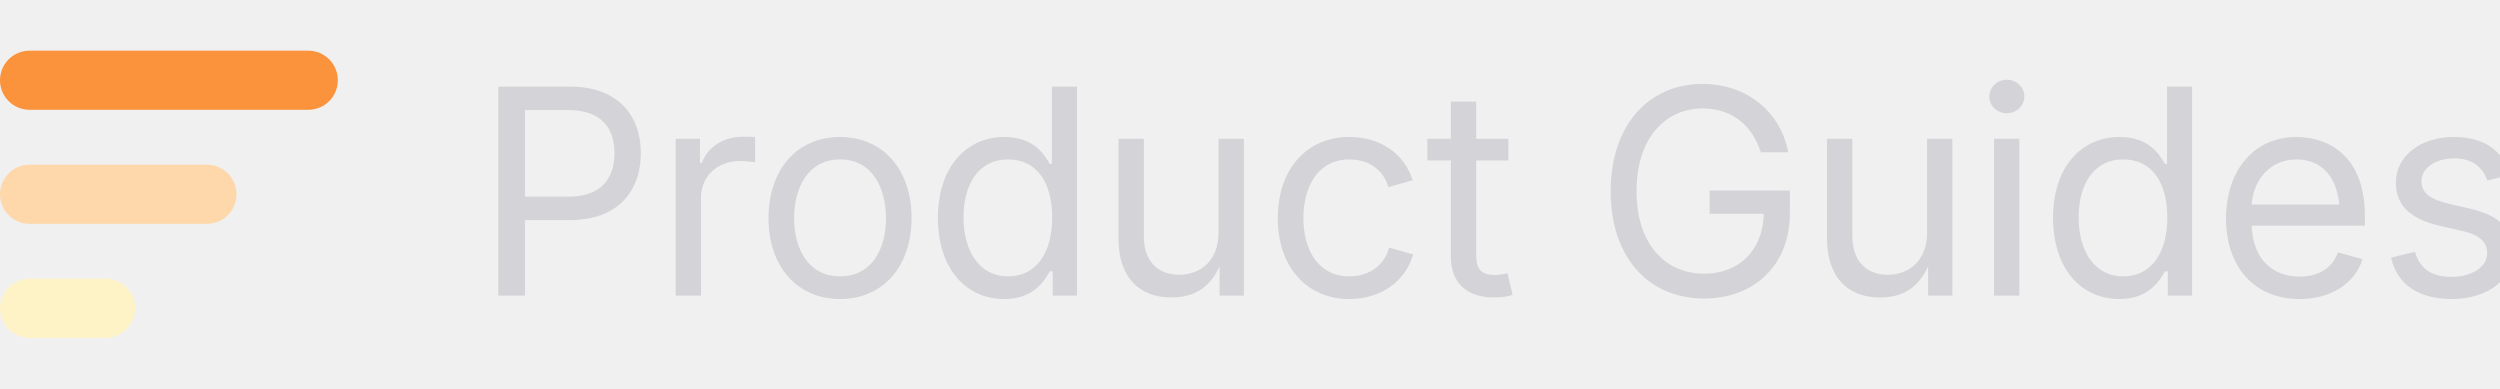
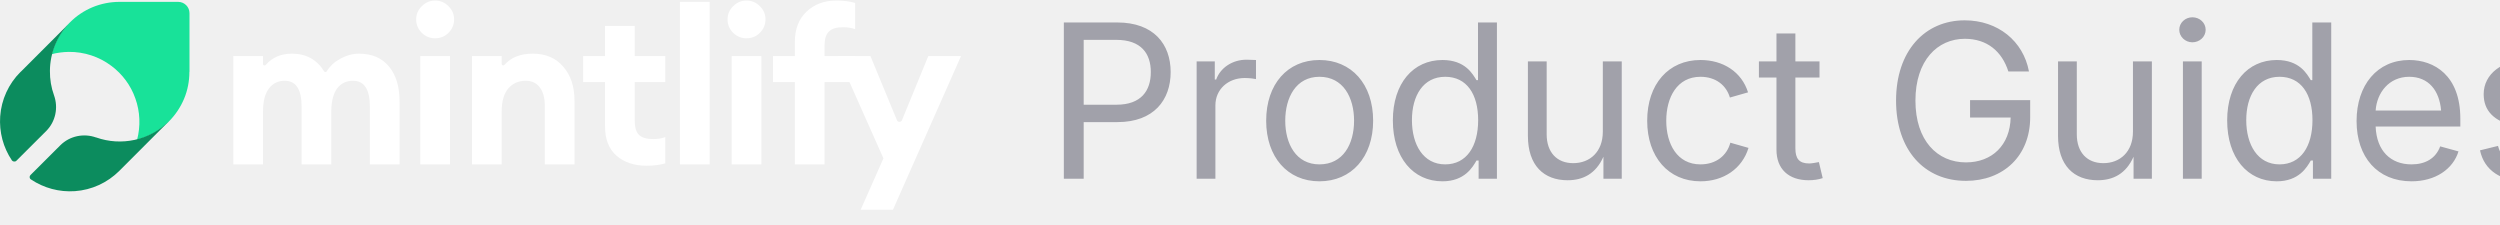
- <svg xmlns="http://www.w3.org/2000/svg" width="148" height="23" viewBox="0 0 148 23" fill="none">
-   <rect x="0" y="3" width="20" height="3.5" rx="1.75" fill="#FB923C" />
-   <rect x="0" y="9.75" width="14" height="3.5" rx="1.75" fill="#FED7AA" />
-   <rect x="0" y="16.5" width="8" height="3.5" rx="1.75" fill="#FEF3C7" />
-   <text x="28" y="17.5" font-family="Inter, ui-sans-serif, system-ui, -apple-system, BlinkMacSystemFont, sans-serif" font-size="17" font-weight="400" letter-spacing="-0.01em" fill="#D4D4D8">Product Guides</text>
+ <svg xmlns="http://www.w3.org/2000/svg" width="256" height="23" viewBox="0 0 256 23" fill="none">
+   <g clip-path="url(#clip0_10130_19192)">
+     <g clip-path="url(#clip1_10130_19192)">
+       <path d="M91.44 21.476H88.133L90.464 16.216L85.802 5.74H89.132L91.847 12.307C91.943 12.536 92.268 12.536 92.362 12.306L95.058 5.74H98.409L91.44 21.476Z" fill="#FFFFFF" />
+       <path d="M81.393 16.837V8.403H79.152V5.74H81.393V4.297C81.393 2.98 81.792 1.944 82.592 1.19C83.391 0.435 84.404 0.058 85.633 0.058C86.387 0.058 87.031 0.139 87.564 0.302V2.988C87.208 2.854 86.794 2.788 86.32 2.788C85.655 2.788 85.174 2.936 84.878 3.232C84.582 3.513 84.434 3.994 84.434 4.674V5.74H87.564V8.403H84.434V16.837H81.393Z" fill="#FFFFFF" />
+       <path d="M76.433 3.92C75.915 3.92 75.463 3.735 75.079 3.365C74.694 2.98 74.502 2.521 74.502 1.989C74.502 1.456 74.694 1.005 75.079 0.635C75.463 0.25 75.915 0.058 76.433 0.058C76.98 0.058 77.438 0.25 77.809 0.635C78.193 1.005 78.386 1.456 78.386 1.989C78.386 2.521 78.193 2.98 77.809 3.365C77.438 3.735 76.98 3.92 76.433 3.92ZM74.924 16.837V5.74H77.964V16.837H74.924Z" fill="#FFFFFF" />
+       <path d="M69.628 16.837V0.191H72.669V16.837H69.628Z" fill="#FFFFFF" />
+       <path d="M66.194 16.97C64.951 16.97 63.93 16.63 63.131 15.949C62.347 15.254 61.955 14.255 61.955 12.953V8.403H59.713V5.74H61.955V2.655H64.995V5.74H68.125V8.403H64.995V12.354C64.995 13.034 65.143 13.523 65.439 13.819C65.735 14.1 66.216 14.24 66.882 14.24C67.355 14.24 67.769 14.174 68.125 14.04V16.726C67.592 16.889 66.948 16.97 66.194 16.97Z" fill="#FFFFFF" />
+       <path d="M48.332 16.837V5.74H51.373V6.551C51.373 6.688 51.559 6.748 51.65 6.646C52.328 5.879 53.293 5.495 54.546 5.495C55.878 5.495 56.921 5.939 57.676 6.827C58.445 7.7 58.83 8.869 58.83 10.334V16.837H55.789V10.844C55.789 10.03 55.619 9.402 55.279 8.958C54.939 8.499 54.458 8.27 53.836 8.27C53.096 8.27 52.497 8.536 52.038 9.069C51.594 9.601 51.373 10.386 51.373 11.421V16.837H48.332Z" fill="#FFFFFF" />
+       <path d="M44.547 3.92C44.029 3.92 43.578 3.735 43.193 3.365C42.809 2.98 42.616 2.521 42.616 1.989C42.616 1.456 42.809 1.005 43.193 0.635C43.578 0.25 44.029 0.058 44.547 0.058C45.095 0.058 45.553 0.25 45.923 0.635C46.308 1.005 46.5 1.456 46.5 1.989C46.5 2.521 46.308 2.98 45.923 3.365C45.553 3.735 45.095 3.92 44.547 3.92ZM43.038 16.837V5.74H46.079V16.837H43.038Z" fill="#FFFFFF" />
+       <path d="M37.875 16.837V10.911C37.875 9.15 37.298 8.27 36.144 8.27C35.478 8.27 34.945 8.521 34.546 9.024C34.161 9.527 33.954 10.275 33.924 11.266V16.837H30.884V10.911C30.884 9.15 30.306 8.27 29.152 8.27C28.472 8.27 27.932 8.536 27.532 9.069C27.133 9.601 26.933 10.386 26.933 11.421V16.837H23.892V5.74H26.933V6.559C26.933 6.695 27.116 6.755 27.206 6.652C27.878 5.881 28.771 5.495 29.885 5.495C31.349 5.495 32.452 6.1 33.193 7.309C33.252 7.404 33.395 7.403 33.454 7.307C33.774 6.78 34.219 6.361 34.79 6.05C35.441 5.68 36.099 5.495 36.765 5.495C38.082 5.495 39.103 5.932 39.828 6.805C40.553 7.678 40.916 8.876 40.916 10.4V16.837H37.875Z" fill="#FFFFFF" />
+       <path d="M19.403 7.362V1.35C19.403 0.705 18.879 0.191 18.244 0.191H12.235C11.291 0.191 10.357 0.378 9.487 0.733C8.618 1.098 7.824 1.621 7.16 2.295L7.114 2.341C6.235 3.23 5.609 4.333 5.291 5.548C5.861 5.399 6.45 5.324 7.039 5.314C8.609 5.296 10.151 5.801 11.403 6.745C12.534 7.586 13.394 8.746 13.861 10.083C14.347 11.438 14.403 12.916 14.039 14.309C15.244 13.991 16.356 13.364 17.244 12.486L17.291 12.439C17.954 11.775 18.487 10.98 18.851 10.111C19.216 9.241 19.393 8.306 19.393 7.362H19.403Z" fill="#18E299" />
+       <path d="M5.112 7.26C5.121 5.416 5.857 3.646 7.151 2.324L2.151 7.326C2.133 7.344 2.114 7.354 2.095 7.372C0.876 8.583 0.14 10.204 0.019 11.918C-0.092 13.52 0.327 15.103 1.22 16.426C1.306 16.552 1.537 16.593 1.667 16.472L4.73 13.417C5.689 12.458 5.987 11.033 5.531 9.757C5.242 8.965 5.103 8.117 5.112 7.26Z" fill="#0C8C5E" />
+       <path d="M17.262 12.44C16.303 13.38 15.102 14.032 13.799 14.321C12.486 14.61 11.127 14.526 9.861 14.079C9.861 14.079 9.851 14.079 9.842 14.079C8.567 13.622 7.142 13.921 6.183 14.871L3.12 17.926C2.99 18.056 3.009 18.27 3.167 18.373C4.489 19.258 6.072 19.686 7.673 19.574C9.386 19.453 10.997 18.717 12.216 17.497L12.263 17.451L17.262 12.449V12.44Z" fill="#0C8C5E" />
+     </g>
+   </g>
+   <text x="107" y="18.3" font-family="Inter, ui-sans-serif, system-ui, -apple-system, BlinkMacSystemFont, sans-serif" font-size="22" font-weight="400" fill="#A1A1AA" letter-spacing="-0.01em">Product Guides</text>
+   <defs>
+     <clipPath id="clip0_10130_19192">
+       <rect width="98.419" height="21.534" fill="#FFFFFF" />
+     </clipPath>
+     <clipPath id="clip1_10130_19192">
+       <rect width="98.419" height="21.533" fill="#FFFFFF" transform="translate(0 0.000488281)" />
+     </clipPath>
+   </defs>
</svg>
